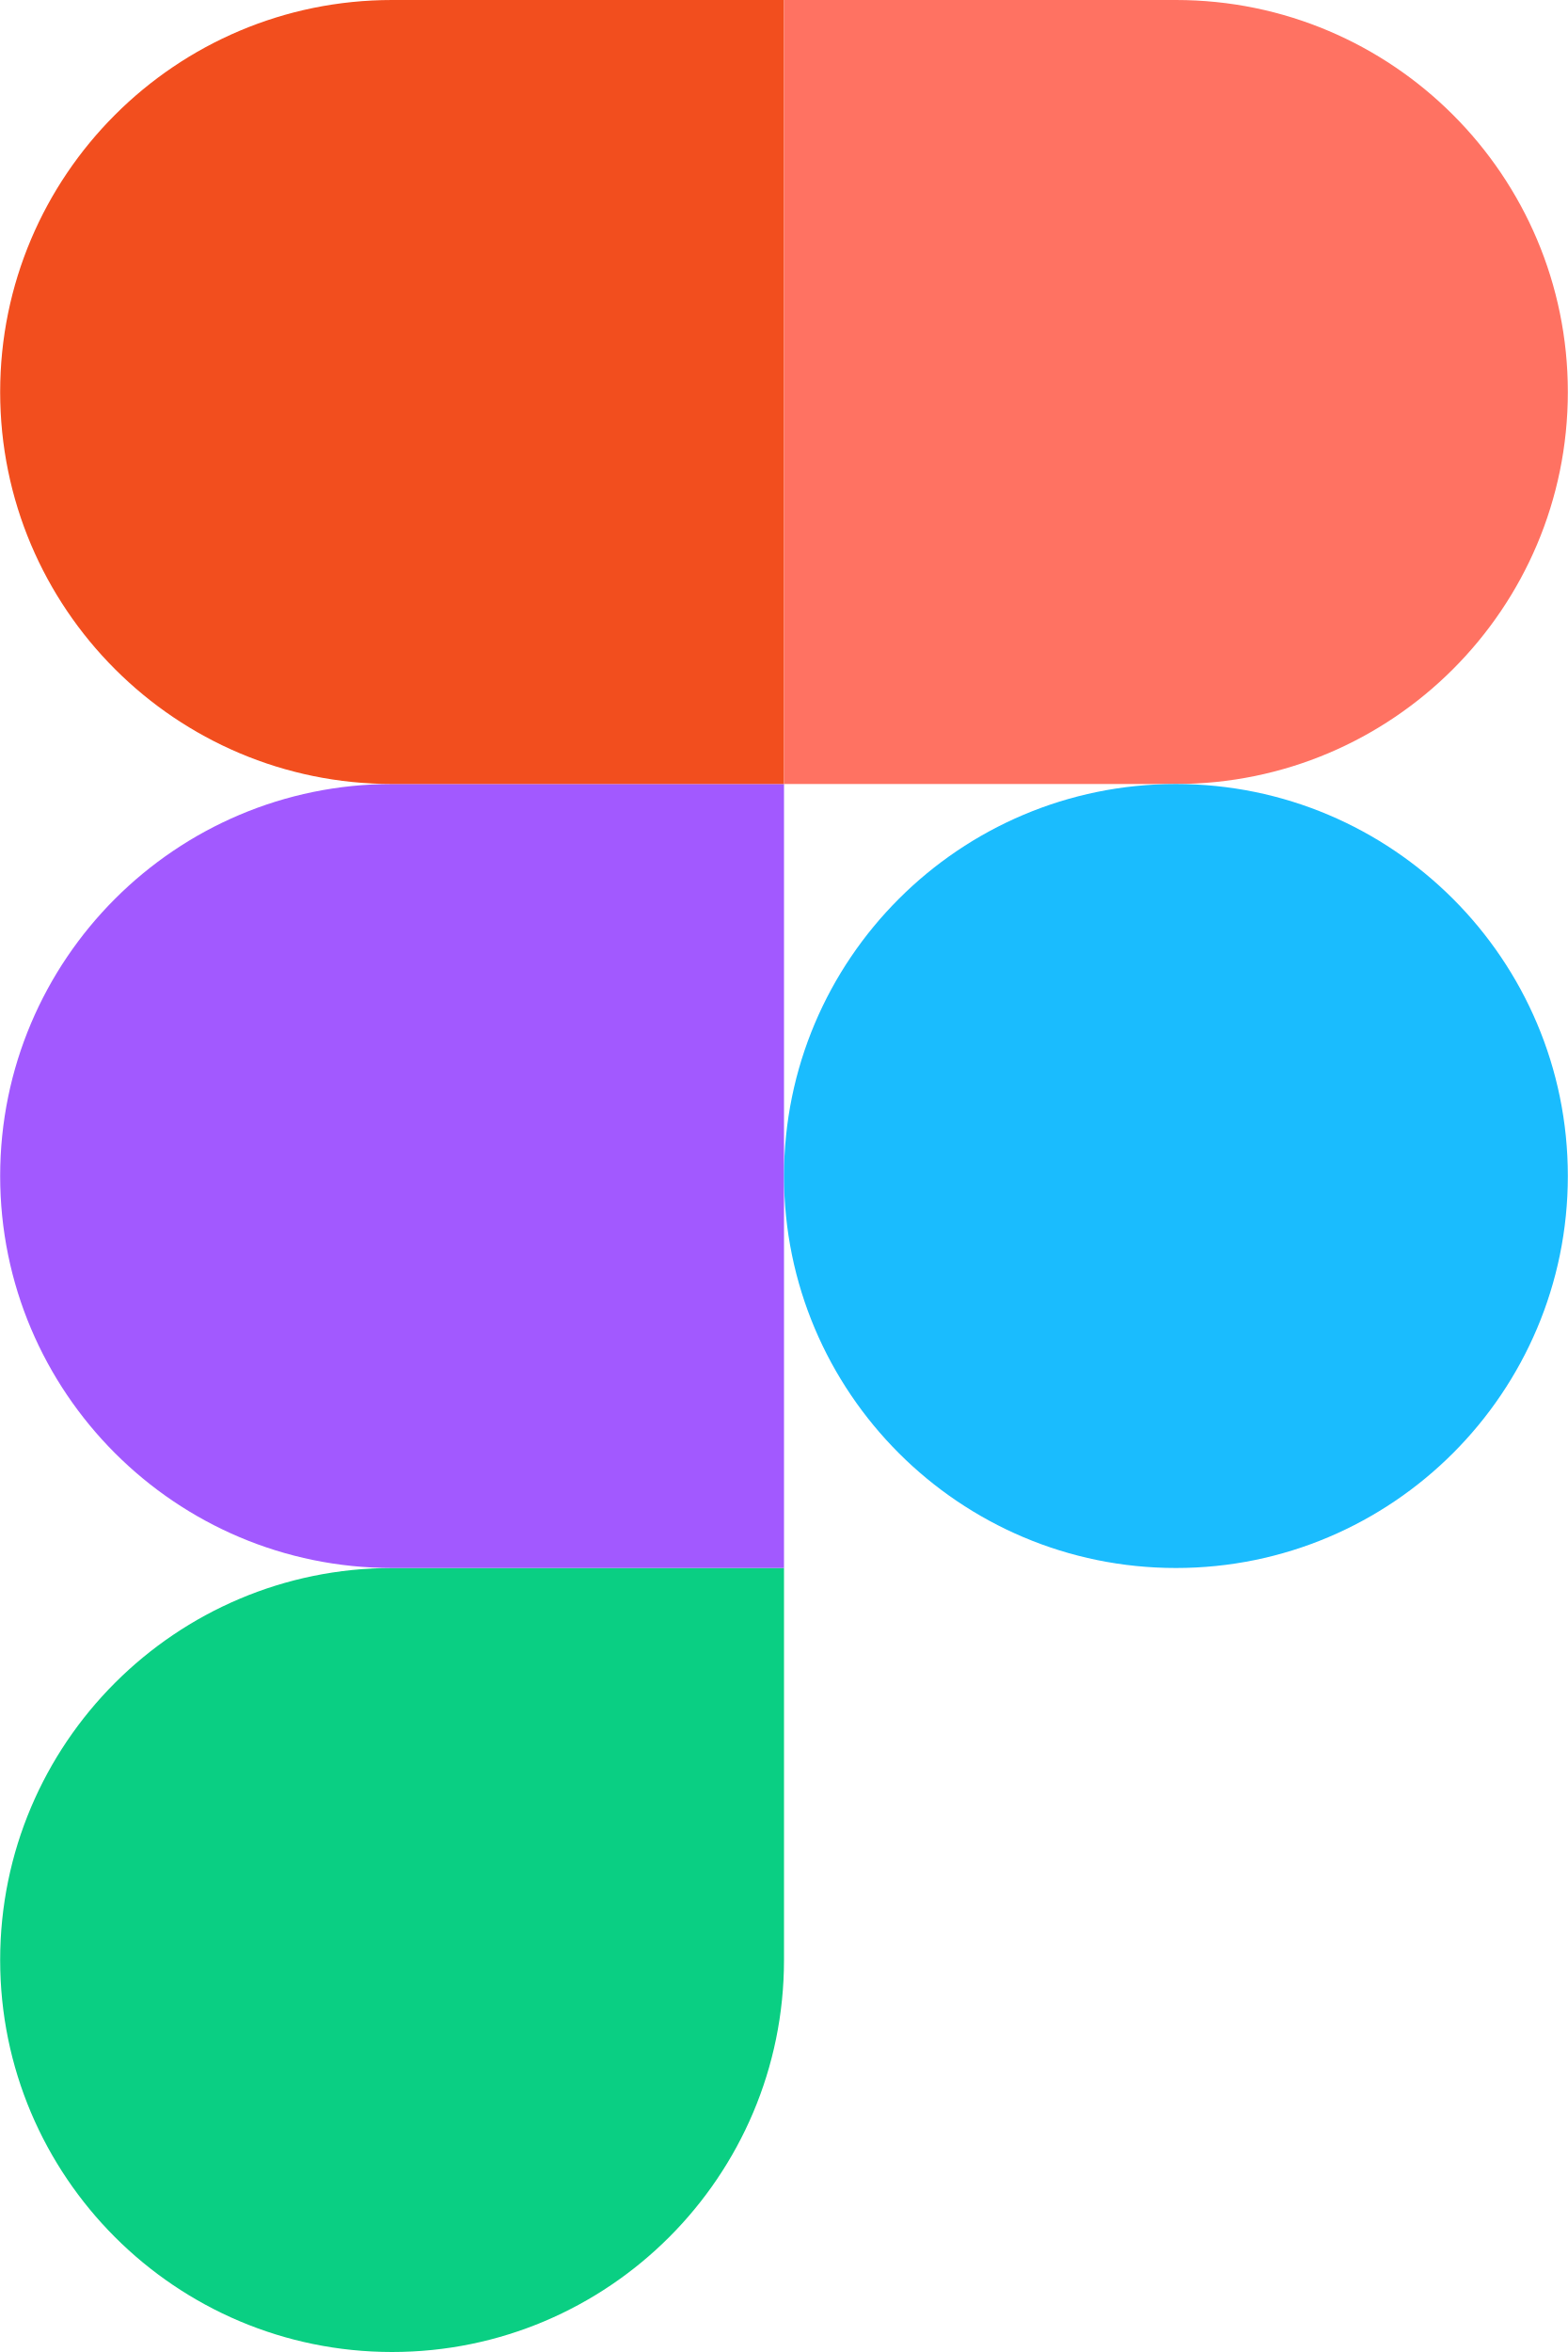
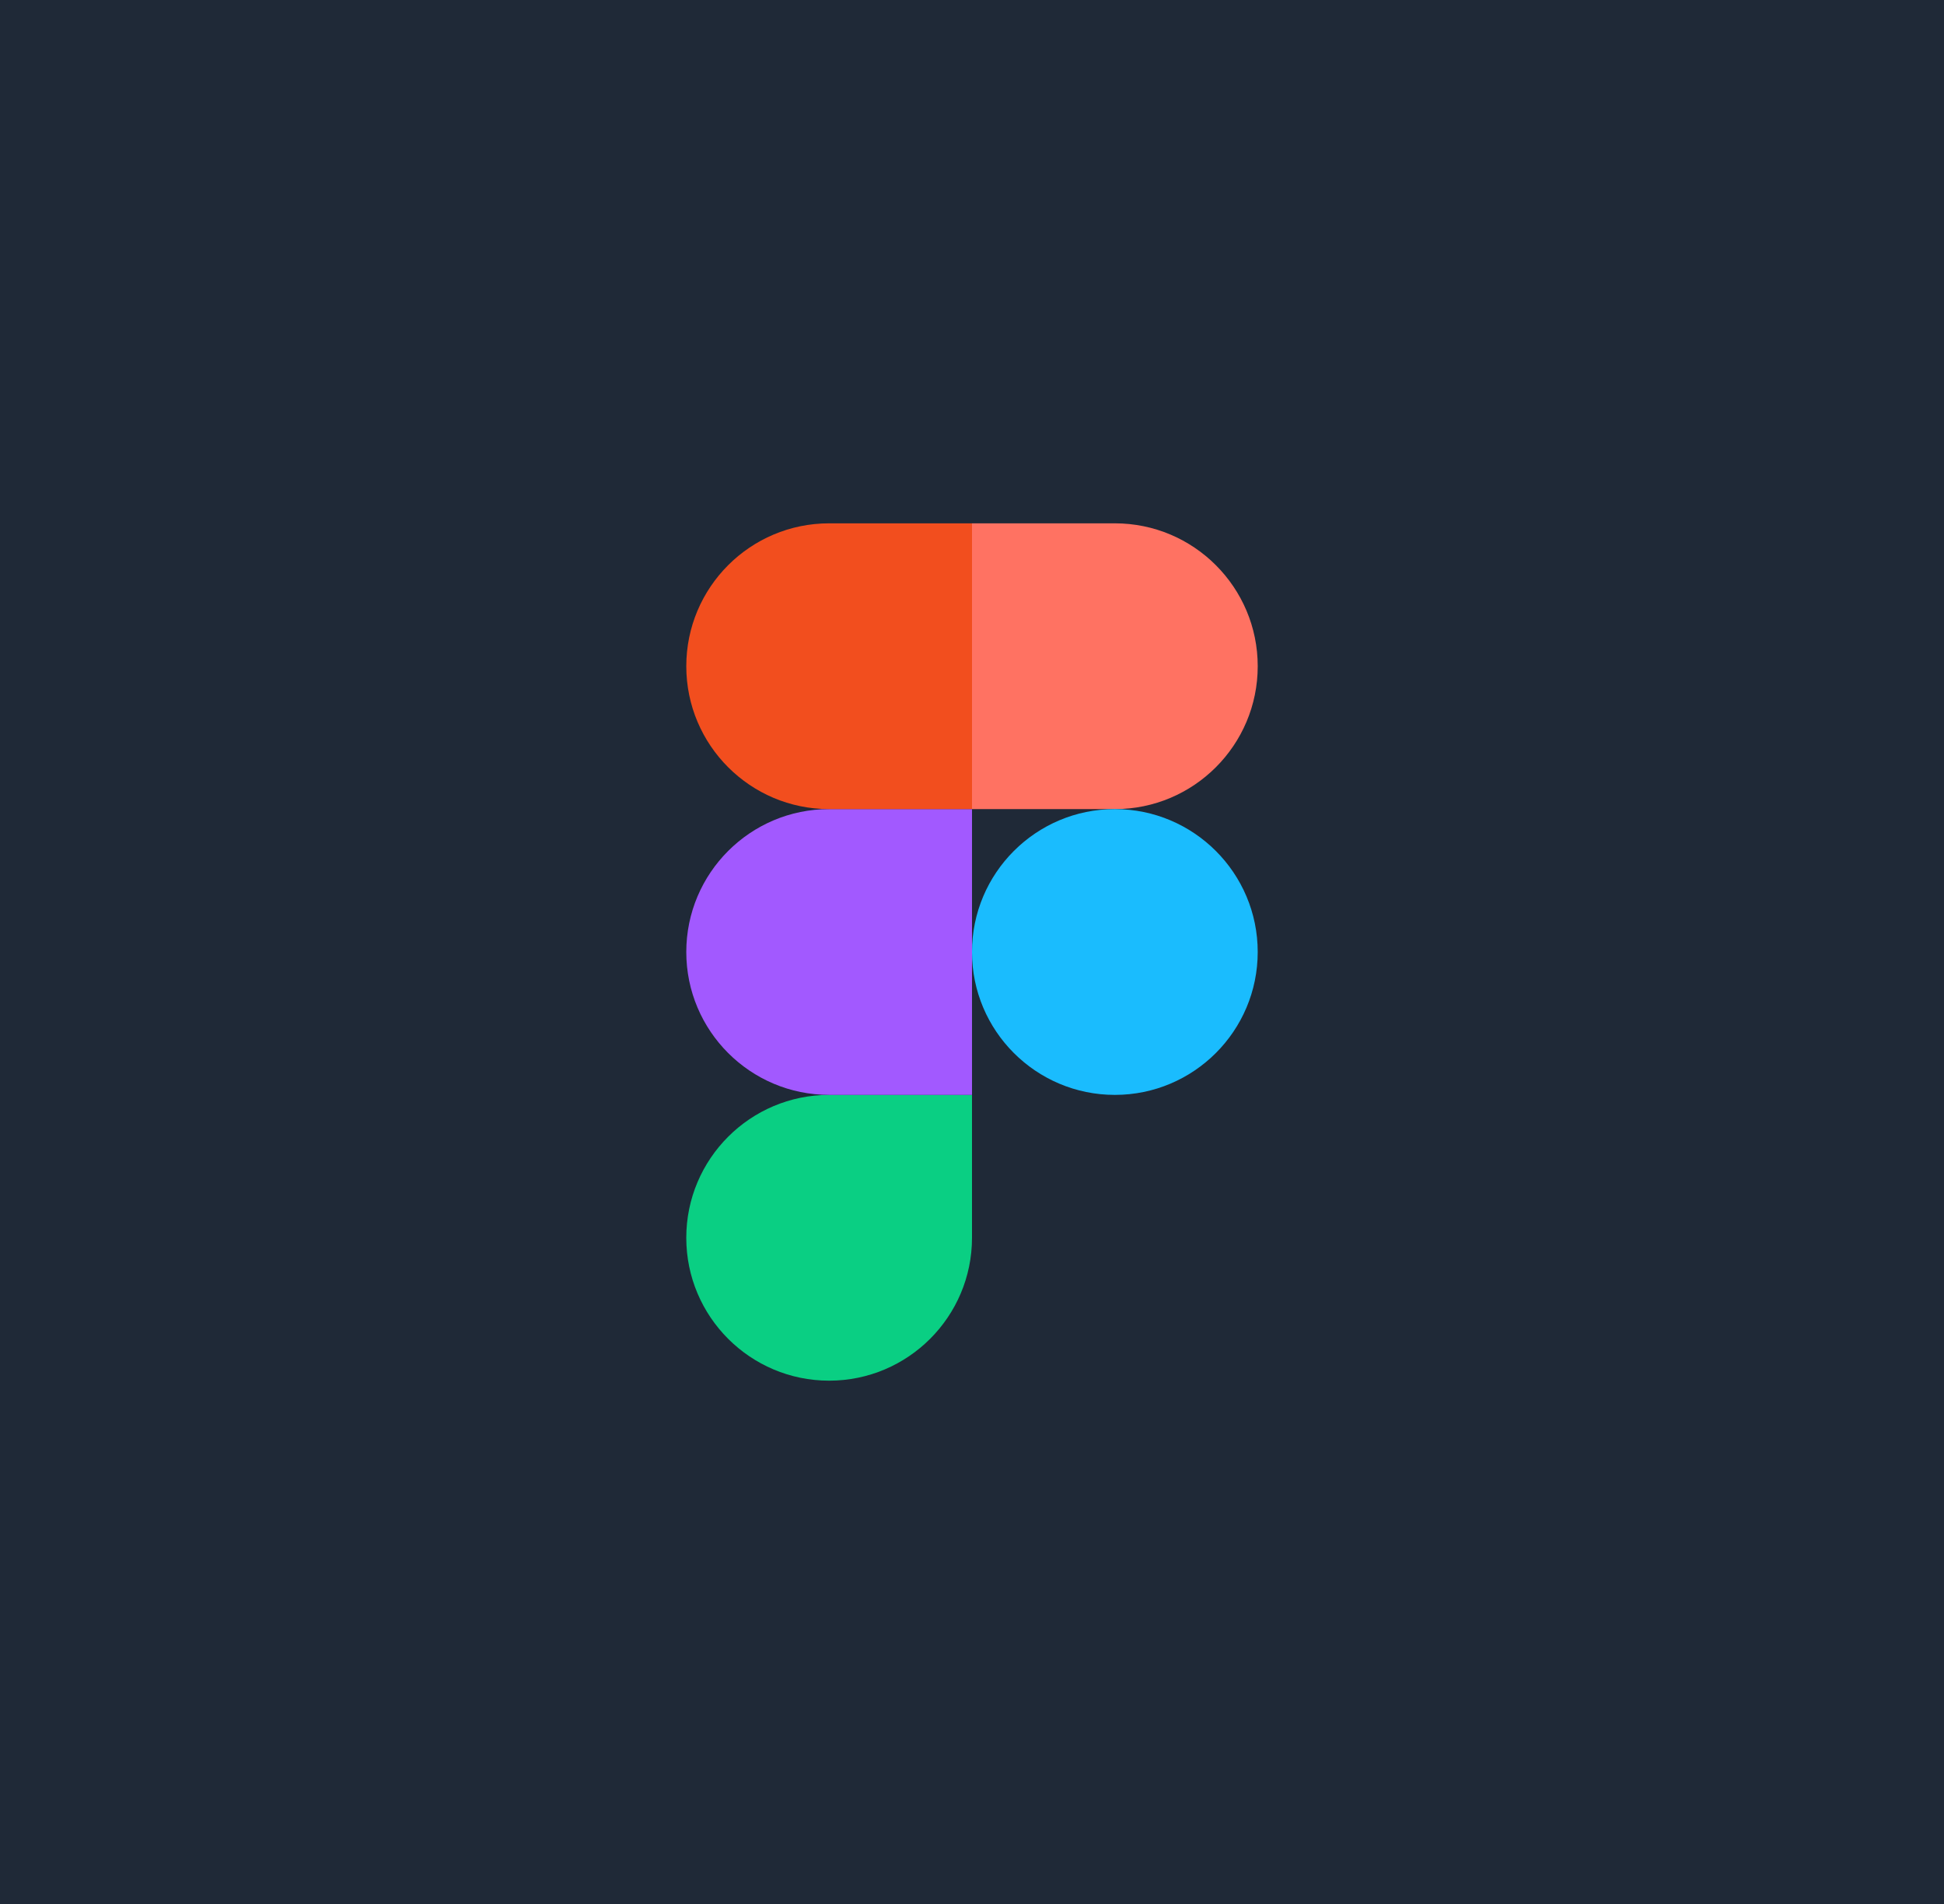
- <svg xmlns="http://www.w3.org/2000/svg" id="Layer_1" viewBox="0 0 200 300" width="1667" height="2500">
-   <style>.st0{fill:#0acf83}.st1{fill:#a259ff}.st2{fill:#f24e1e}.st3{fill:#ff7262}.st4{fill:#1abcfe}</style>
-   <path id="path0_fill" class="st0" d="M50 300c27.6 0 50-22.4 50-50v-50H50c-27.6 0-50 22.4-50 50s22.4 50 50 50z" />
-   <path id="path1_fill" class="st1" d="M0 150c0-27.6 22.4-50 50-50h50v100H50c-27.6 0-50-22.4-50-50z" />
-   <path id="path1_fill_1_" class="st2" d="M0 50C0 22.4 22.4 0 50 0h50v100H50C22.4 100 0 77.6 0 50z" />
-   <path id="path2_fill" class="st3" d="M100 0h50c27.6 0 50 22.4 50 50s-22.4 50-50 50h-50V0z" />
-   <path id="path3_fill" class="st4" d="M200 150c0 27.6-22.4 50-50 50s-50-22.4-50-50 22.4-50 50-50 50 22.4 50 50z" />
+ <svg xmlns="http://www.w3.org/2000/svg" id="Layer_1" version="1.1" viewBox="0 0 2500 2448">
+   <defs>
+     <style>
+       .st0 {
+         fill: #ff7262;
+       }
+ 
+       .st1 {
+         fill: #a259ff;
+       }
+ 
+       .st2 {
+         fill: #1f2937;
+       }
+ 
+       .st3 {
+         fill: #1abcfe;
+       }
+ 
+       .st4 {
+         fill: #f24e1e;
+       }
+ 
+       .st5 {
+         fill: #0acf83;
+       }
+     </style>
+   </defs>
+   <rect class="st2" width="2500" height="2448" />
+   <g>
+     <path id="path0_fill" class="st5" d="M1066.28,1775.15c101.41,0,183.72-82.31,183.72-183.72v-183.72h-183.72c-101.41,0-183.72,82.31-183.72,183.72s82.31,183.72,183.72,183.72Z" />
+     <path id="path1_fill" class="st1" d="M882.57,1224c0-101.41,82.31-183.72,183.72-183.72h183.72v367.43h-183.72c-101.41,0-183.72-82.31-183.72-183.72Z" />
+     <path id="path1_fill1" data-name="path1_fill" class="st4" d="M882.57,856.57c0-101.41,82.31-183.72,183.72-183.72h183.72v367.43h-183.72c-101.41,0-183.72-82.31-183.72-183.72Z" />
+     <path id="path2_fill" class="st0" d="M1250,672.85h183.72c101.41,0,183.72,82.31,183.72,183.72s-82.31,183.72-183.72,183.72h-183.72v-367.43Z" />
+     <path id="path3_fill" class="st3" d="M1617.43,1224c0,101.41-82.31,183.72-183.72,183.72s-183.72-82.31-183.72-183.72,82.31-183.72,183.72-183.72,183.72,82.31,183.72,183.72Z" />
+   </g>
</svg>
